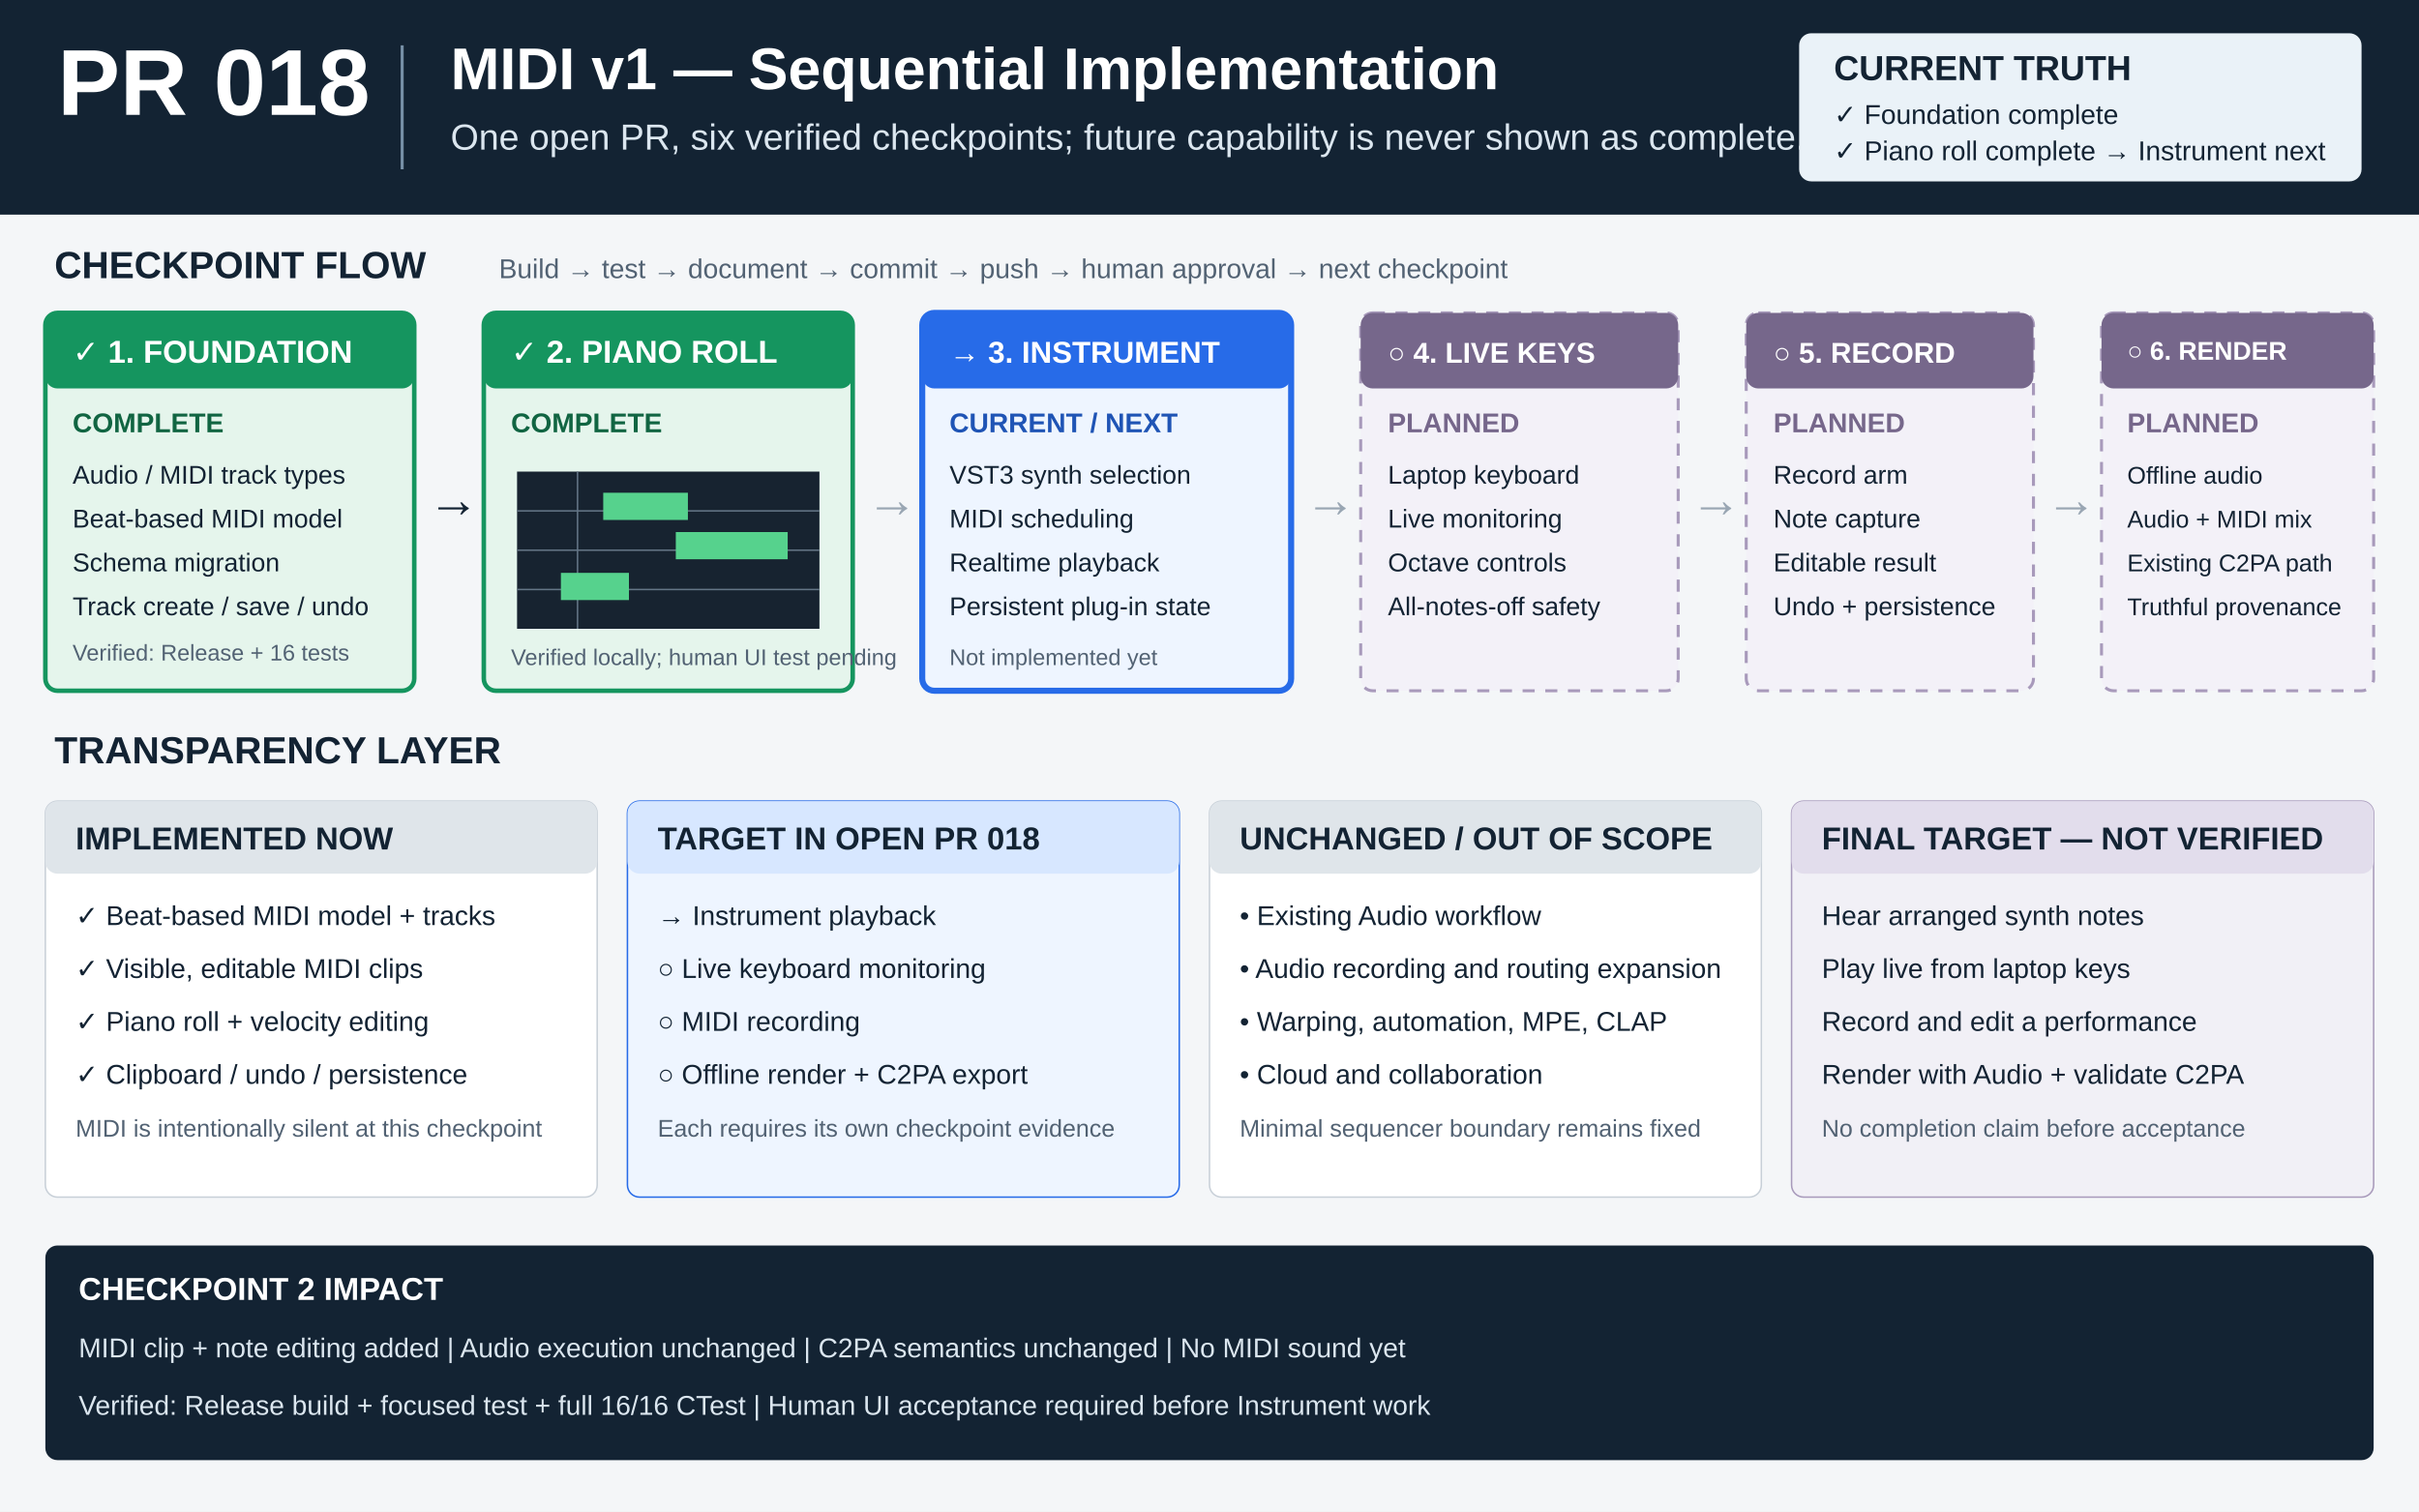
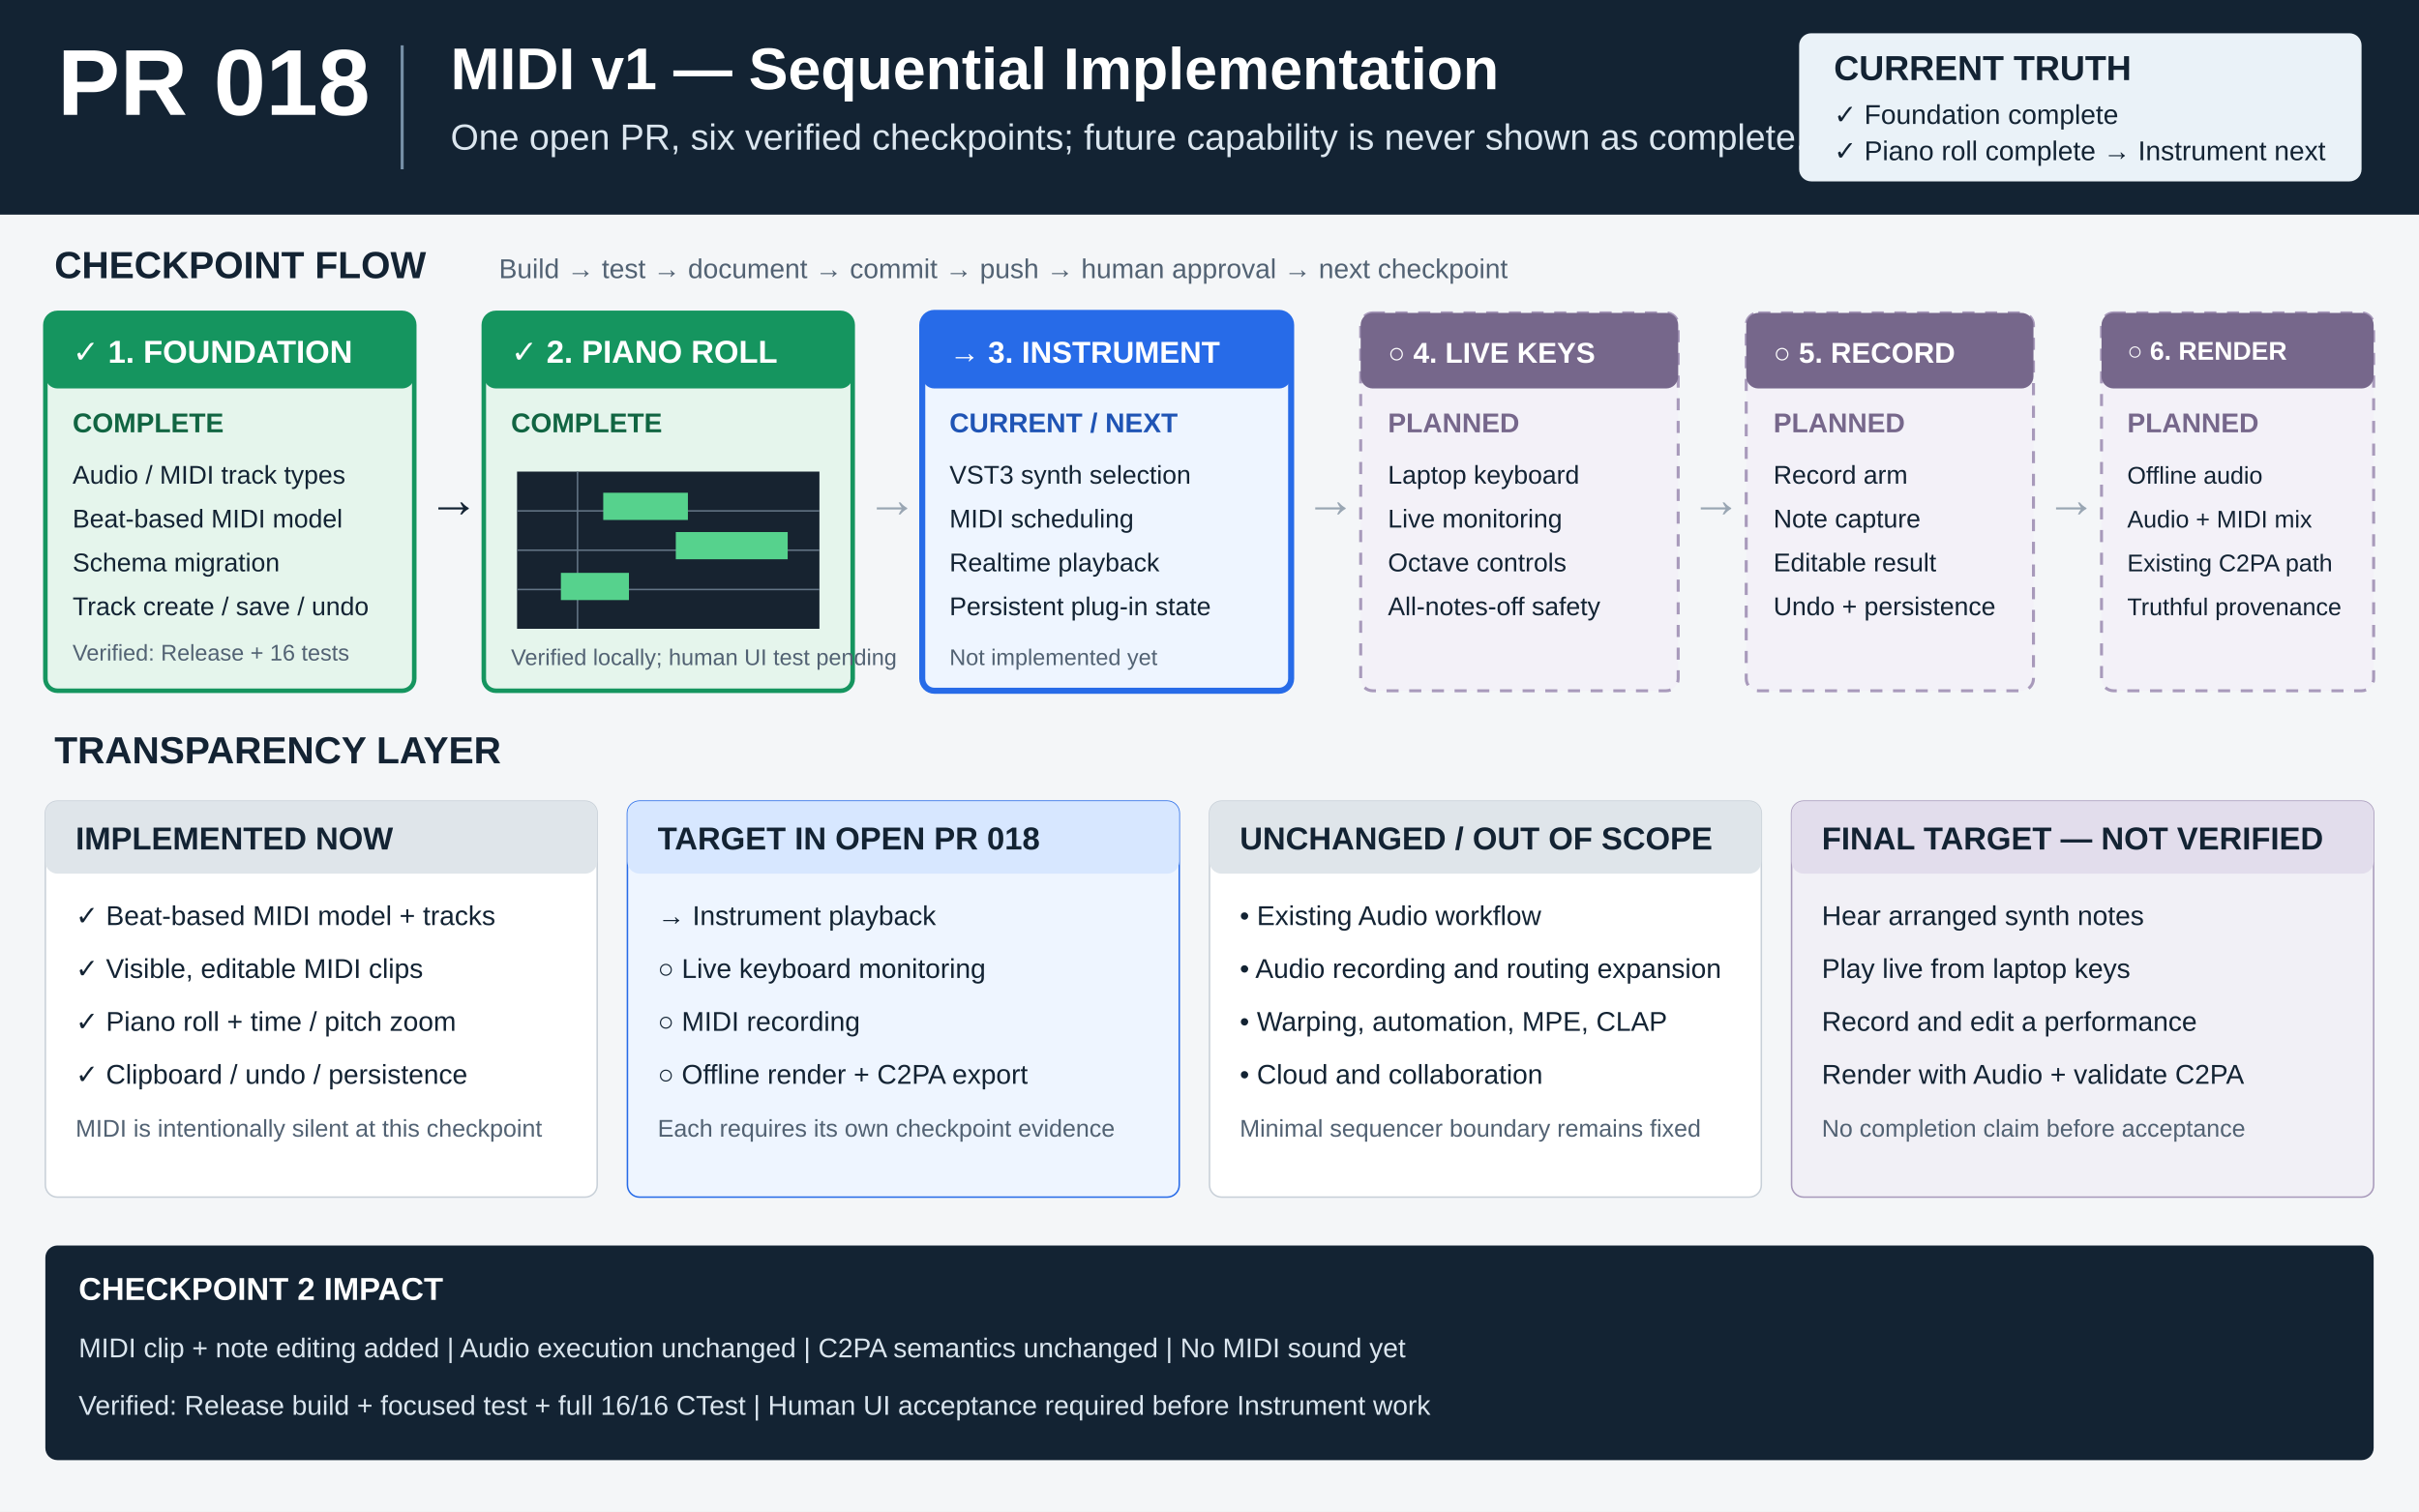
<svg xmlns="http://www.w3.org/2000/svg" width="1600" height="1000" viewBox="0 0 1600 1000">
  <rect width="1600" height="1000" fill="#f4f6f8" />
  <rect width="1600" height="142" fill="#132333" />
  <text x="38" y="76" font-family="Arial, sans-serif" font-size="62" font-weight="700" fill="#ffffff">PR 018</text>
  <line x1="266" y1="30" x2="266" y2="112" stroke="#7790a7" stroke-width="2" />
  <text x="298" y="59" font-family="Arial, sans-serif" font-size="39" font-weight="700" fill="#ffffff">MIDI v1 — Sequential Implementation</text>
  <text x="298" y="99" font-family="Arial, sans-serif" font-size="24" fill="#dbe6ef">One open PR, six verified checkpoints; future capability is never shown as complete.</text>
  <rect x="1190" y="22" width="372" height="98" rx="8" fill="#eaf2f8" />
  <text x="1213" y="53" font-family="Arial, sans-serif" font-size="23" font-weight="700" fill="#132333">CURRENT TRUTH</text>
  <text x="1213" y="82" font-family="Arial, sans-serif" font-size="18" fill="#132333">✓ Foundation complete</text>
  <text x="1213" y="106" font-family="Arial, sans-serif" font-size="18" fill="#132333">✓ Piano roll complete  → Instrument next</text>
  <text x="36" y="184" font-family="Arial, sans-serif" font-size="25" font-weight="700" fill="#132333">CHECKPOINT FLOW</text>
  <text x="330" y="184" font-family="Arial, sans-serif" font-size="18" fill="#526273">Build → test → document → commit → push → human approval → next checkpoint</text>
  <g font-family="Arial, sans-serif">
    <rect x="30" y="207" width="244" height="250" rx="8" fill="#e5f5ec" stroke="#15955f" stroke-width="3" />
    <rect x="30" y="207" width="244" height="50" rx="8" fill="#15955f" />
    <text x="48" y="240" font-size="21" font-weight="700" fill="#ffffff">✓ 1. FOUNDATION</text>
    <text x="48" y="286" font-size="18" font-weight="700" fill="#116542">COMPLETE</text>
    <text x="48" y="320" font-size="17" fill="#132333">Audio / MIDI track types</text>
    <text x="48" y="349" font-size="17" fill="#132333">Beat-based MIDI model</text>
    <text x="48" y="378" font-size="17" fill="#132333">Schema migration</text>
    <text x="48" y="407" font-size="17" fill="#132333">Track create / save / undo</text>
    <text x="48" y="437" font-size="15" fill="#526273">Verified: Release + 16 tests</text>
    <text x="283" y="342" font-size="34" font-weight="700" fill="#132333">→</text>
    <rect x="320" y="207" width="244" height="250" rx="8" fill="#e5f5ec" stroke="#15955f" stroke-width="3" />
    <rect x="320" y="207" width="244" height="50" rx="8" fill="#15955f" />
    <text x="338" y="240" font-size="21" font-weight="700" fill="#ffffff">✓ 2. PIANO ROLL</text>
    <text x="338" y="286" font-size="18" font-weight="700" fill="#116542">COMPLETE</text>
    <rect x="342" y="312" width="200" height="104" fill="#172330" />
    <line x1="382" y1="312" x2="382" y2="416" stroke="#637485" />
    <line x1="342" y1="338" x2="542" y2="338" stroke="#637485" />
    <line x1="342" y1="364" x2="542" y2="364" stroke="#637485" />
    <line x1="342" y1="390" x2="542" y2="390" stroke="#637485" />
    <rect x="399" y="326" width="56" height="18" fill="#56d28d" />
    <rect x="447" y="352" width="74" height="18" fill="#56d28d" />
    <rect x="371" y="379" width="45" height="18" fill="#56d28d" />
    <text x="338" y="440" font-size="15" fill="#526273">Verified locally; human UI test pending</text>
    <text x="573" y="342" font-size="34" font-weight="700" fill="#99a6b3">→</text>
    <rect x="610" y="207" width="244" height="250" rx="8" fill="#eef5ff" stroke="#276be8" stroke-width="4" />
    <rect x="610" y="207" width="244" height="50" rx="8" fill="#276be8" />
    <text x="628" y="240" font-size="20" font-weight="700" fill="#ffffff">→ 3. INSTRUMENT</text>
    <text x="628" y="286" font-size="18" font-weight="700" fill="#1f54b5">CURRENT / NEXT</text>
    <text x="628" y="320" font-size="17" fill="#132333">VST3 synth selection</text>
    <text x="628" y="349" font-size="17" fill="#132333">MIDI scheduling</text>
    <text x="628" y="378" font-size="17" fill="#132333">Realtime playback</text>
    <text x="628" y="407" font-size="17" fill="#132333">Persistent plug-in state</text>
    <text x="628" y="440" font-size="15" fill="#526273">Not implemented yet</text>
    <text x="863" y="342" font-size="34" font-weight="700" fill="#99a6b3">→</text>
    <rect x="900" y="207" width="210" height="250" rx="8" fill="#f3f1f8" stroke="#a89abb" stroke-width="2" stroke-dasharray="8 7" />
    <rect x="900" y="207" width="210" height="50" rx="8" fill="#76678b" />
    <text x="918" y="240" font-size="19" font-weight="700" fill="#ffffff">○ 4. LIVE KEYS</text>
    <text x="918" y="286" font-size="18" font-weight="700" fill="#76678b">PLANNED</text>
    <text x="918" y="320" font-size="17" fill="#132333">Laptop keyboard</text>
    <text x="918" y="349" font-size="17" fill="#132333">Live monitoring</text>
    <text x="918" y="378" font-size="17" fill="#132333">Octave controls</text>
    <text x="918" y="407" font-size="17" fill="#132333">All-notes-off safety</text>
    <text x="1118" y="342" font-size="34" font-weight="700" fill="#99a6b3">→</text>
    <rect x="1155" y="207" width="190" height="250" rx="8" fill="#f3f1f8" stroke="#a89abb" stroke-width="2" stroke-dasharray="8 7" />
    <rect x="1155" y="207" width="190" height="50" rx="8" fill="#76678b" />
    <text x="1173" y="240" font-size="19" font-weight="700" fill="#ffffff">○ 5. RECORD</text>
    <text x="1173" y="286" font-size="18" font-weight="700" fill="#76678b">PLANNED</text>
    <text x="1173" y="320" font-size="17" fill="#132333">Record arm</text>
    <text x="1173" y="349" font-size="17" fill="#132333">Note capture</text>
    <text x="1173" y="378" font-size="17" fill="#132333">Editable result</text>
    <text x="1173" y="407" font-size="17" fill="#132333">Undo + persistence</text>
    <text x="1353" y="342" font-size="34" font-weight="700" fill="#99a6b3">→</text>
    <rect x="1390" y="207" width="180" height="250" rx="8" fill="#f3f1f8" stroke="#a89abb" stroke-width="2" stroke-dasharray="8 7" />
    <rect x="1390" y="207" width="180" height="50" rx="8" fill="#76678b" />
    <text x="1407" y="238" font-size="17" font-weight="700" fill="#ffffff">○ 6. RENDER</text>
    <text x="1407" y="286" font-size="18" font-weight="700" fill="#76678b">PLANNED</text>
    <text x="1407" y="320" font-size="16" fill="#132333">Offline audio</text>
    <text x="1407" y="349" font-size="16" fill="#132333">Audio + MIDI mix</text>
    <text x="1407" y="378" font-size="16" fill="#132333">Existing C2PA path</text>
    <text x="1407" y="407" font-size="16" fill="#132333">Truthful provenance</text>
  </g>
  <text x="36" y="505" font-family="Arial, sans-serif" font-size="25" font-weight="700" fill="#132333">TRANSPARENCY LAYER</text>
  <g font-family="Arial, sans-serif">
    <rect x="30" y="530" width="365" height="262" rx="8" fill="#ffffff" stroke="#c8d0d8" />
    <rect x="30" y="530" width="365" height="48" rx="8" fill="#dfe5ea" />
    <text x="50" y="562" font-size="21" font-weight="700" fill="#132333">IMPLEMENTED NOW</text>
    <text x="50" y="612" font-size="18" fill="#132333">✓ Beat-based MIDI model + tracks</text>
    <text x="50" y="647" font-size="18" fill="#132333">✓ Visible, editable MIDI clips</text>
-     <text x="50" y="682" font-size="18" fill="#132333">✓ Piano roll + velocity editing</text>
+     <text x="50" y="682" font-size="18" fill="#132333">✓ Piano roll + time / pitch zoom</text>
    <text x="50" y="717" font-size="18" fill="#132333">✓ Clipboard / undo / persistence</text>
    <text x="50" y="752" font-size="16" fill="#526273">MIDI is intentionally silent at this checkpoint</text>
    <rect x="415" y="530" width="365" height="262" rx="8" fill="#eef5ff" stroke="#276be8" />
    <rect x="415" y="530" width="365" height="48" rx="8" fill="#d7e7ff" />
    <text x="435" y="562" font-size="21" font-weight="700" fill="#132333">TARGET IN OPEN PR 018</text>
    <text x="435" y="612" font-size="18" fill="#132333">→ Instrument playback</text>
    <text x="435" y="647" font-size="18" fill="#132333">○ Live keyboard monitoring</text>
    <text x="435" y="682" font-size="18" fill="#132333">○ MIDI recording</text>
    <text x="435" y="717" font-size="18" fill="#132333">○ Offline render + C2PA export</text>
    <text x="435" y="752" font-size="16" fill="#526273">Each requires its own checkpoint evidence</text>
    <rect x="800" y="530" width="365" height="262" rx="8" fill="#ffffff" stroke="#c8d0d8" />
    <rect x="800" y="530" width="365" height="48" rx="8" fill="#dfe5ea" />
    <text x="820" y="562" font-size="21" font-weight="700" fill="#132333">UNCHANGED / OUT OF SCOPE</text>
    <text x="820" y="612" font-size="18" fill="#132333">• Existing Audio workflow</text>
    <text x="820" y="647" font-size="18" fill="#132333">• Audio recording and routing expansion</text>
    <text x="820" y="682" font-size="18" fill="#132333">• Warping, automation, MPE, CLAP</text>
    <text x="820" y="717" font-size="18" fill="#132333">• Cloud and collaboration</text>
    <text x="820" y="752" font-size="16" fill="#526273">Minimal sequencer boundary remains fixed</text>
    <rect x="1185" y="530" width="385" height="262" rx="8" fill="#f1f0f6" stroke="#a89abb" />
    <rect x="1185" y="530" width="385" height="48" rx="8" fill="#e2ddec" />
    <text x="1205" y="562" font-size="21" font-weight="700" fill="#132333">FINAL TARGET — NOT VERIFIED</text>
    <text x="1205" y="612" font-size="18" fill="#132333">Hear arranged synth notes</text>
    <text x="1205" y="647" font-size="18" fill="#132333">Play live from laptop keys</text>
    <text x="1205" y="682" font-size="18" fill="#132333">Record and edit a performance</text>
    <text x="1205" y="717" font-size="18" fill="#132333">Render with Audio + validate C2PA</text>
    <text x="1205" y="752" font-size="16" fill="#526273">No completion claim before acceptance</text>
  </g>
  <rect x="30" y="824" width="1540" height="142" rx="8" fill="#132333" />
  <text x="52" y="860" font-family="Arial, sans-serif" font-size="21" font-weight="700" fill="#ffffff">CHECKPOINT 2 IMPACT</text>
  <text x="52" y="898" font-family="Arial, sans-serif" font-size="18" fill="#dbe6ef">MIDI clip + note editing added  |  Audio execution unchanged  |  C2PA semantics unchanged  |  No MIDI sound yet</text>
  <text x="52" y="936" font-family="Arial, sans-serif" font-size="18" fill="#dbe6ef">Verified: Release build + focused test + full 16/16 CTest  |  Human UI acceptance required before Instrument work</text>
</svg>
